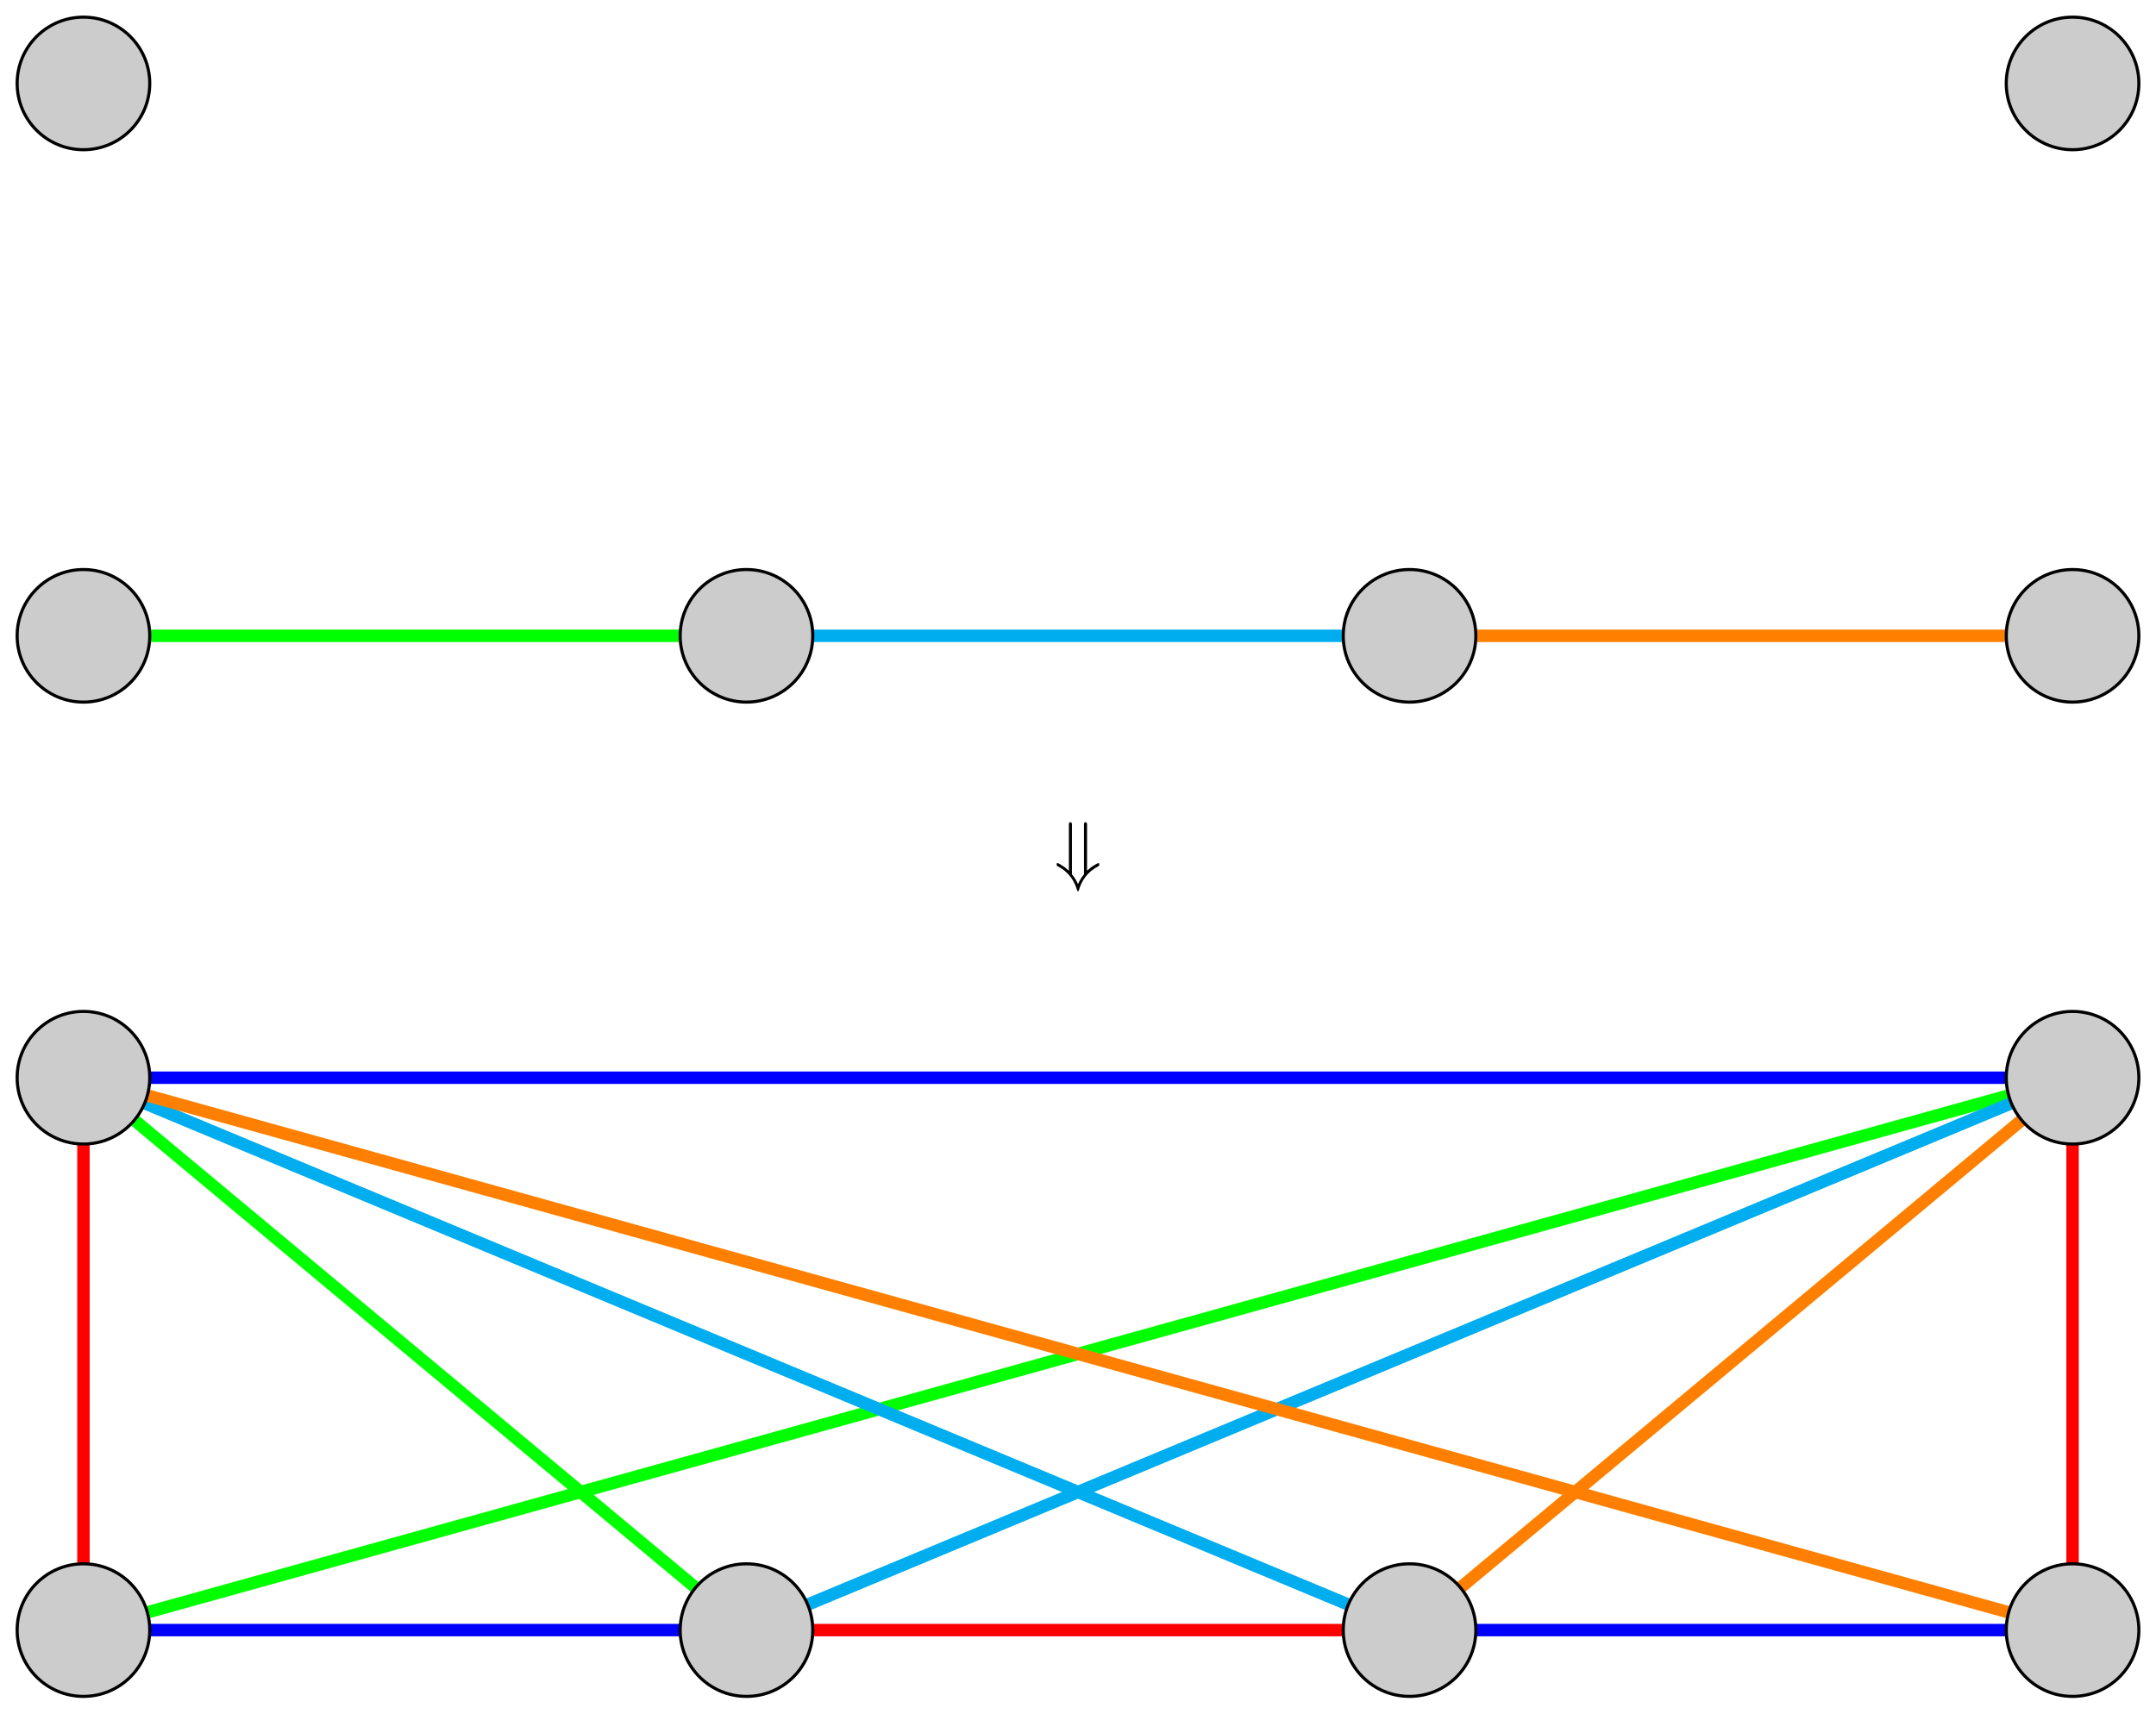
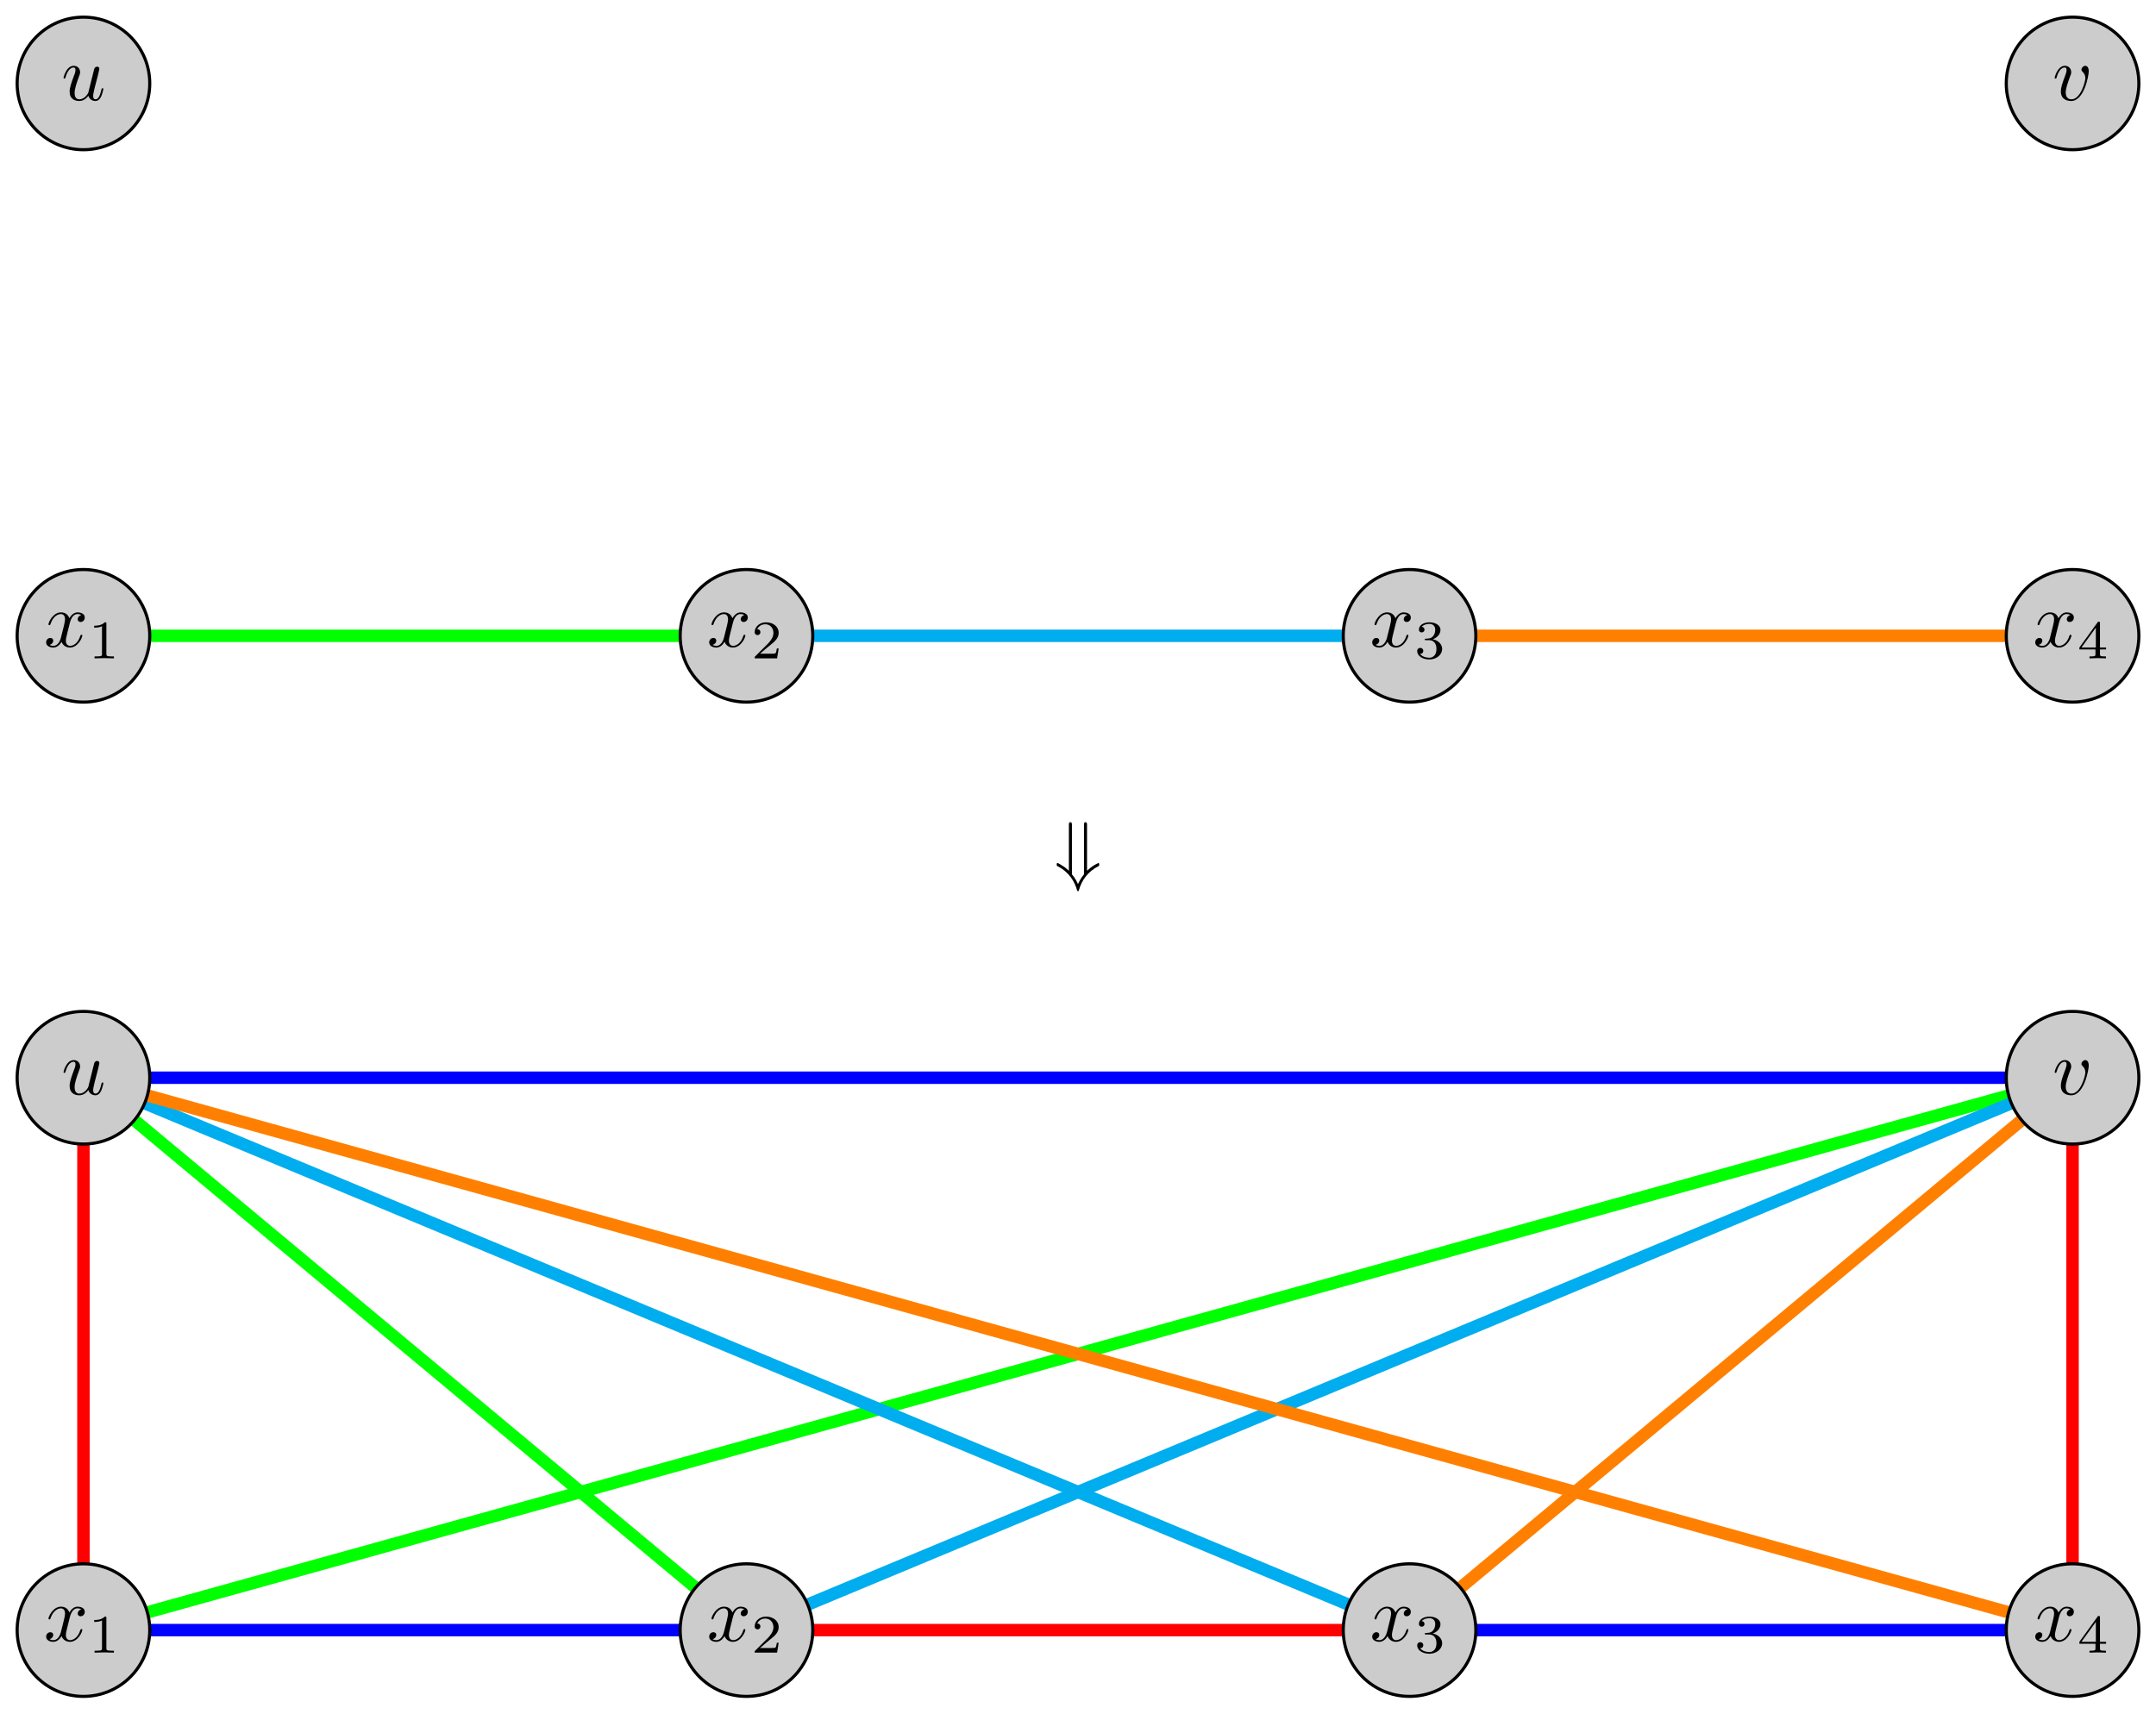
<svg xmlns="http://www.w3.org/2000/svg" xmlns:xlink="http://www.w3.org/1999/xlink" width="276.525pt" height="219.832pt" viewBox="0 0 276.525 219.832" version="1.1">
  <defs>
    <g>
      <symbol overflow="visible" id="glyph0-0">
        <path style="stroke:none;" d="" />
      </symbol>
      <symbol overflow="visible" id="glyph0-1">
        <path style="stroke:none;" d="M 4.203 -6.562 C 4.203 -6.734 4.203 -6.922 4 -6.922 C 3.812 -6.922 3.812 -6.734 3.812 -6.562 L 3.812 -0.234 C 3.422 0.219 3.156 0.766 3.047 1.016 C 2.922 0.75 2.656 0.203 2.266 -0.234 L 2.266 -6.562 C 2.266 -6.734 2.266 -6.922 2.078 -6.922 C 1.875 -6.922 1.875 -6.734 1.875 -6.562 L 1.875 -0.703 C 1.484 -1.062 1.344 -1.141 1.188 -1.25 C 0.859 -1.484 0.484 -1.688 0.422 -1.688 C 0.312 -1.688 0.312 -1.578 0.312 -1.5 C 0.312 -1.359 0.312 -1.328 0.422 -1.281 C 1.969 -0.484 2.625 0.734 2.938 1.844 C 2.953 1.906 3 1.922 3.047 1.922 C 3.125 1.922 3.141 1.859 3.156 1.812 C 3.531 0.516 4.266 -0.562 5.688 -1.297 C 5.766 -1.328 5.766 -1.391 5.766 -1.5 C 5.766 -1.578 5.766 -1.688 5.656 -1.688 C 5.609 -1.688 5.203 -1.469 4.891 -1.266 C 4.688 -1.109 4.547 -1 4.203 -0.703 Z M 4.203 -6.562 " />
+       </symbol>
+       <symbol overflow="visible" id="glyph1-0">
+         <path style="stroke:none;" d="" />
+       </symbol>
+       <symbol overflow="visible" id="glyph1-1">
+         <path style="stroke:none;" d="M 3.484 -0.562 C 3.594 -0.156 3.953 0.109 4.375 0.109 C 4.719 0.109 4.953 -0.125 5.109 -0.438 C 5.281 -0.797 5.406 -1.406 5.406 -1.422 C 5.406 -1.531 5.328 -1.531 5.297 -1.531 C 5.188 -1.531 5.188 -1.484 5.156 -1.344 C 5.016 -0.781 4.828 -0.109 4.406 -0.109 C 4.203 -0.109 4.094 -0.234 4.094 -0.562 C 4.094 -0.781 4.219 -1.25 4.297 -1.609 L 4.578 -2.688 C 4.609 -2.828 4.703 -3.203 4.75 -3.359 C 4.797 -3.594 4.891 -3.969 4.891 -4.031 C 4.891 -4.203 4.75 -4.297 4.609 -4.297 C 4.562 -4.297 4.297 -4.281 4.219 -3.953 C 4.031 -3.219 3.594 -1.469 3.469 -0.953 C 3.453 -0.906 3.062 -0.109 2.328 -0.109 C 1.812 -0.109 1.719 -0.562 1.719 -0.922 C 1.719 -1.484 2 -2.266 2.25 -2.953 C 2.375 -3.266 2.422 -3.406 2.422 -3.594 C 2.422 -4.031 2.109 -4.406 1.609 -4.406 C 0.656 -4.406 0.297 -2.953 0.297 -2.875 C 0.297 -2.766 0.391 -2.766 0.406 -2.766 C 0.516 -2.766 0.516 -2.797 0.562 -2.953 C 0.812 -3.812 1.203 -4.188 1.578 -4.188 C 1.672 -4.188 1.828 -4.172 1.828 -3.859 C 1.828 -3.625 1.719 -3.328 1.656 -3.188 C 1.281 -2.188 1.078 -1.578 1.078 -1.094 C 1.078 -0.141 1.766 0.109 2.297 0.109 C 2.953 0.109 3.312 -0.344 3.484 -0.562 Z M 3.484 -0.562 " />
+       </symbol>
+       <symbol overflow="visible" id="glyph1-2">
+         <path style="stroke:none;" d="M 4.672 -3.703 C 4.672 -4.25 4.406 -4.406 4.234 -4.406 C 3.984 -4.406 3.734 -4.141 3.734 -3.922 C 3.734 -3.797 3.781 -3.734 3.891 -3.625 C 4.109 -3.422 4.234 -3.172 4.234 -2.812 C 4.234 -2.391 3.625 -0.109 2.469 -0.109 C 1.953 -0.109 1.719 -0.453 1.719 -0.984 C 1.719 -1.531 2 -2.266 2.297 -3.094 C 2.375 -3.266 2.422 -3.406 2.422 -3.594 C 2.422 -4.031 2.109 -4.406 1.609 -4.406 C 0.672 -4.406 0.297 -2.953 0.297 -2.875 C 0.297 -2.766 0.391 -2.766 0.406 -2.766 C 0.516 -2.766 0.516 -2.797 0.562 -2.953 C 0.859 -3.953 1.281 -4.188 1.578 -4.188 C 1.656 -4.188 1.828 -4.188 1.828 -3.875 C 1.828 -3.625 1.719 -3.344 1.656 -3.172 C 1.219 -2.016 1.094 -1.562 1.094 -1.125 C 1.094 -0.047 1.969 0.109 2.422 0.109 C 4.094 0.109 4.672 -3.188 4.672 -3.703 Z M 4.672 -3.703 " />
+       </symbol>
+       <symbol overflow="visible" id="glyph1-3">
+         <path style="stroke:none;" d="M 3.328 -3.016 C 3.391 -3.266 3.625 -4.188 4.312 -4.188 C 4.359 -4.188 4.609 -4.188 4.812 -4.062 C 4.531 -4 4.344 -3.766 4.344 -3.516 C 4.344 -3.359 4.453 -3.172 4.719 -3.172 C 4.938 -3.172 5.25 -3.344 5.25 -3.75 C 5.25 -4.266 4.672 -4.406 4.328 -4.406 C 3.75 -4.406 3.406 -3.875 3.281 -3.656 C 3.031 -4.312 2.5 -4.406 2.203 -4.406 C 1.172 -4.406 0.594 -3.125 0.594 -2.875 C 0.594 -2.766 0.703 -2.766 0.719 -2.766 C 0.797 -2.766 0.828 -2.797 0.844 -2.875 C 1.188 -3.938 1.844 -4.188 2.188 -4.188 C 2.375 -4.188 2.719 -4.094 2.719 -3.516 C 2.719 -3.203 2.547 -2.547 2.188 -1.141 C 2.031 -0.531 1.672 -0.109 1.234 -0.109 C 1.172 -0.109 0.953 -0.109 0.734 -0.234 C 0.984 -0.297 1.203 -0.5 1.203 -0.781 C 1.203 -1.047 0.984 -1.125 0.844 -1.125 C 0.531 -1.125 0.297 -0.875 0.297 -0.547 C 0.297 -0.094 0.781 0.109 1.219 0.109 C 1.891 0.109 2.25 -0.594 2.266 -0.641 C 2.391 -0.281 2.75 0.109 3.344 0.109 C 4.375 0.109 4.938 -1.172 4.938 -1.422 C 4.938 -1.531 4.859 -1.531 4.828 -1.531 C 4.734 -1.531 4.719 -1.484 4.688 -1.422 C 4.359 -0.344 3.688 -0.109 3.375 -0.109 C 2.984 -0.109 2.828 -0.422 2.828 -0.766 C 2.828 -0.984 2.875 -1.203 2.984 -1.641 Z M 3.328 -3.016 " />
+       </symbol>
+       <symbol overflow="visible" id="glyph2-0">
+         <path style="stroke:none;" d="" />
+       </symbol>
+       <symbol overflow="visible" id="glyph2-1">
+         <path style="stroke:none;" d="M 2.328 -4.438 C 2.328 -4.625 2.328 -4.625 2.125 -4.625 C 1.672 -4.188 1.047 -4.188 0.766 -4.188 L 0.766 -3.938 C 0.922 -3.938 1.391 -3.938 1.766 -4.125 L 1.766 -0.578 C 1.766 -0.344 1.766 -0.25 1.078 -0.25 L 0.812 -0.25 L 0.812 0 C 0.938 0 1.797 -0.031 2.047 -0.031 C 2.266 -0.031 3.141 0 3.297 0 L 3.297 -0.25 L 3.031 -0.25 C 2.328 -0.25 2.328 -0.344 2.328 -0.578 Z M 2.328 -4.438 " />
+       </symbol>
+       <symbol overflow="visible" id="glyph2-2">
+         <path style="stroke:none;" d="M 3.516 -1.266 L 3.281 -1.266 C 3.266 -1.109 3.188 -0.703 3.094 -0.641 C 3.047 -0.594 2.516 -0.594 2.406 -0.594 L 1.125 -0.594 C 1.859 -1.234 2.109 -1.438 2.516 -1.766 C 3.031 -2.172 3.516 -2.609 3.516 -3.266 C 3.516 -4.109 2.781 -4.625 1.891 -4.625 C 1.031 -4.625 0.438 -4.016 0.438 -3.375 C 0.438 -3.031 0.734 -2.984 0.812 -2.984 C 0.969 -2.984 1.172 -3.109 1.172 -3.359 C 1.172 -3.484 1.125 -3.734 0.766 -3.734 C 0.984 -4.219 1.453 -4.375 1.781 -4.375 C 2.484 -4.375 2.844 -3.828 2.844 -3.266 C 2.844 -2.656 2.406 -2.188 2.188 -1.938 L 0.516 -0.266 C 0.438 -0.203 0.438 -0.188 0.438 0 L 3.312 0 Z M 3.516 -1.266 " />
+       </symbol>
+       <symbol overflow="visible" id="glyph2-3">
+         <path style="stroke:none;" d="M 1.906 -2.328 C 2.453 -2.328 2.844 -1.953 2.844 -1.203 C 2.844 -0.344 2.328 -0.078 1.938 -0.078 C 1.656 -0.078 1.031 -0.156 0.75 -0.578 C 1.078 -0.578 1.156 -0.812 1.156 -0.969 C 1.156 -1.188 0.984 -1.344 0.766 -1.344 C 0.578 -1.344 0.375 -1.219 0.375 -0.938 C 0.375 -0.281 1.094 0.141 1.938 0.141 C 2.906 0.141 3.578 -0.516 3.578 -1.203 C 3.578 -1.75 3.141 -2.297 2.375 -2.453 C 3.094 -2.719 3.359 -3.234 3.359 -3.672 C 3.359 -4.219 2.734 -4.625 1.953 -4.625 C 1.188 -4.625 0.594 -4.25 0.594 -3.688 C 0.594 -3.453 0.75 -3.328 0.953 -3.328 C 1.172 -3.328 1.312 -3.484 1.312 -3.672 C 1.312 -3.875 1.172 -4.031 0.953 -4.047 C 1.203 -4.344 1.672 -4.422 1.938 -4.422 C 2.25 -4.422 2.688 -4.266 2.688 -3.672 C 2.688 -3.375 2.594 -3.047 2.406 -2.844 C 2.188 -2.578 1.984 -2.562 1.641 -2.531 C 1.469 -2.516 1.453 -2.516 1.422 -2.516 C 1.406 -2.516 1.344 -2.5 1.344 -2.422 C 1.344 -2.328 1.406 -2.328 1.531 -2.328 Z M 1.906 -2.328 " />
+       </symbol>
+       <symbol overflow="visible" id="glyph2-4">
+         <path style="stroke:none;" d="M 3.688 -1.141 L 3.688 -1.391 L 2.906 -1.391 L 2.906 -4.5 C 2.906 -4.641 2.906 -4.703 2.766 -4.703 C 2.672 -4.703 2.641 -4.703 2.578 -4.594 L 0.266 -1.391 L 0.266 -1.141 L 2.328 -1.141 L 2.328 -0.578 C 2.328 -0.328 2.328 -0.25 1.75 -0.25 L 1.562 -0.25 L 1.562 0 C 1.922 -0.016 2.359 -0.031 2.609 -0.031 C 2.875 -0.031 3.312 -0.016 3.672 0 L 3.672 -0.25 L 3.484 -0.25 C 2.906 -0.25 2.906 -0.328 2.906 -0.578 L 2.906 -1.141 Z M 2.375 -3.938 L 2.375 -1.391 L 0.531 -1.391 Z M 2.375 -3.938 " />
      </symbol>
    </g>
    <clipPath id="clip1">
      <path d="M 251 0 L 276.523 0 L 276.523 25 L 251 25 Z M 251 0 " />
    </clipPath>
    <clipPath id="clip2">
      <path d="M 251 67 L 276.523 67 L 276.523 96 L 251 96 Z M 251 67 " />
    </clipPath>
    <clipPath id="clip3">
      <path d="M 0 115 L 276.523 115 L 276.523 219.832 L 0 219.832 Z M 0 115 " />
    </clipPath>
    <clipPath id="clip4">
      <path d="M 73 115 L 276.523 115 L 276.523 219.832 L 73 219.832 Z M 73 115 " />
    </clipPath>
    <clipPath id="clip5">
      <path d="M 158 115 L 276.523 115 L 276.523 219.832 L 158 219.832 Z M 158 115 " />
    </clipPath>
    <clipPath id="clip6">
      <path d="M 0 115 L 119 115 L 119 219.832 L 0 219.832 Z M 0 115 " />
    </clipPath>
    <clipPath id="clip7">
      <path d="M 0 115 L 204 115 L 204 219.832 L 0 219.832 Z M 0 115 " />
    </clipPath>
    <clipPath id="clip8">
      <path d="M 0 115 L 276.523 115 L 276.523 219.832 L 0 219.832 Z M 0 115 " />
    </clipPath>
    <clipPath id="clip9">
      <path d="M 251 124 L 276.523 124 L 276.523 153 L 251 153 Z M 251 124 " />
    </clipPath>
    <clipPath id="clip10">
      <path d="M 0 194 L 25 194 L 25 219.832 L 0 219.832 Z M 0 194 " />
    </clipPath>
    <clipPath id="clip11">
      <path d="M 81 194 L 110 194 L 110 219.832 L 81 219.832 Z M 81 194 " />
    </clipPath>
    <clipPath id="clip12">
      <path d="M 166 194 L 195 194 L 195 219.832 L 166 219.832 Z M 166 194 " />
    </clipPath>
    <clipPath id="clip13">
      <path d="M 251 194 L 276.523 194 L 276.523 219.832 L 251 219.832 Z M 251 194 " />
    </clipPath>
  </defs>
  <g id="surface1">
    <path style="fill:none;stroke-width:1.594;stroke-linecap:butt;stroke-linejoin:miter;stroke:rgb(0%,100%,0%);stroke-opacity:1;stroke-miterlimit:10;" d="M 0 -0 L 85.039 -0 " transform="matrix(1,0,0,-1,10.703,81.57)" />
    <path style="fill:none;stroke-width:1.594;stroke-linecap:butt;stroke-linejoin:miter;stroke:rgb(0%,67.839%,93.729%);stroke-opacity:1;stroke-miterlimit:10;" d="M 85.039 -0 L 170.082 -0 " transform="matrix(1,0,0,-1,10.703,81.57)" />
    <path style="fill:none;stroke-width:1.594;stroke-linecap:butt;stroke-linejoin:miter;stroke:rgb(100%,50%,0%);stroke-opacity:1;stroke-miterlimit:10;" d="M 170.082 -0 L 255.121 -0 " transform="matrix(1,0,0,-1,10.703,81.57)" />
    <path style="fill-rule:nonzero;fill:rgb(79.999%,79.999%,79.999%);fill-opacity:1;stroke-width:0.399;stroke-linecap:butt;stroke-linejoin:miter;stroke:rgb(0%,0%,0%);stroke-opacity:1;stroke-miterlimit:10;" d="M 8.504 70.867 C 8.504 75.562 4.695 79.371 0 79.371 C -4.695 79.371 -8.504 75.562 -8.504 70.867 C -8.504 66.172 -4.695 62.363 0 62.363 C 4.695 62.363 8.504 66.172 8.504 70.867 Z M 8.504 70.867 " transform="matrix(1,0,0,-1,10.703,81.57)" />
    <path style=" stroke:none;fill-rule:nonzero;fill:rgb(79.999%,79.999%,79.999%);fill-opacity:1;" d="M 274.328 10.703 C 274.328 6.008 270.52 2.199 265.824 2.199 C 261.129 2.199 257.32 6.008 257.32 10.703 C 257.32 15.398 261.129 19.207 265.824 19.207 C 270.52 19.207 274.328 15.398 274.328 10.703 Z M 274.328 10.703 " />
    <g clip-path="url(#clip1)" clip-rule="nonzero">
      <path style="fill:none;stroke-width:0.399;stroke-linecap:butt;stroke-linejoin:miter;stroke:rgb(0%,0%,0%);stroke-opacity:1;stroke-miterlimit:10;" d="M 263.625 70.867 C 263.625 75.562 259.817 79.371 255.121 79.371 C 250.426 79.371 246.617 75.562 246.617 70.867 C 246.617 66.172 250.426 62.363 255.121 62.363 C 259.817 62.363 263.625 66.172 263.625 70.867 Z M 263.625 70.867 " transform="matrix(1,0,0,-1,10.703,81.57)" />
    </g>
    <path style="fill-rule:nonzero;fill:rgb(79.999%,79.999%,79.999%);fill-opacity:1;stroke-width:0.399;stroke-linecap:butt;stroke-linejoin:miter;stroke:rgb(0%,0%,0%);stroke-opacity:1;stroke-miterlimit:10;" d="M 8.504 -0 C 8.504 4.695 4.695 8.504 0 8.504 C -4.695 8.504 -8.504 4.695 -8.504 -0 C -8.504 -4.696 -4.695 -8.504 0 -8.504 C 4.695 -8.504 8.504 -4.696 8.504 -0 Z M 8.504 -0 " transform="matrix(1,0,0,-1,10.703,81.57)" />
    <path style="fill-rule:nonzero;fill:rgb(79.999%,79.999%,79.999%);fill-opacity:1;stroke-width:0.399;stroke-linecap:butt;stroke-linejoin:miter;stroke:rgb(0%,0%,0%);stroke-opacity:1;stroke-miterlimit:10;" d="M 93.543 -0 C 93.543 4.695 89.738 8.504 85.039 8.504 C 80.344 8.504 76.535 4.695 76.535 -0 C 76.535 -4.696 80.344 -8.504 85.039 -8.504 C 89.738 -8.504 93.543 -4.696 93.543 -0 Z M 93.543 -0 " transform="matrix(1,0,0,-1,10.703,81.57)" />
    <path style="fill-rule:nonzero;fill:rgb(79.999%,79.999%,79.999%);fill-opacity:1;stroke-width:0.399;stroke-linecap:butt;stroke-linejoin:miter;stroke:rgb(0%,0%,0%);stroke-opacity:1;stroke-miterlimit:10;" d="M 178.586 -0 C 178.586 4.695 174.777 8.504 170.082 8.504 C 165.383 8.504 161.578 4.695 161.578 -0 C 161.578 -4.696 165.383 -8.504 170.082 -8.504 C 174.777 -8.504 178.586 -4.696 178.586 -0 Z M 178.586 -0 " transform="matrix(1,0,0,-1,10.703,81.57)" />
    <path style=" stroke:none;fill-rule:nonzero;fill:rgb(79.999%,79.999%,79.999%);fill-opacity:1;" d="M 274.328 81.57 C 274.328 76.875 270.52 73.066 265.824 73.066 C 261.129 73.066 257.32 76.875 257.32 81.57 C 257.32 86.266 261.129 90.074 265.824 90.074 C 270.52 90.074 274.328 86.266 274.328 81.57 Z M 274.328 81.57 " />
    <g clip-path="url(#clip2)" clip-rule="nonzero">
      <path style="fill:none;stroke-width:0.399;stroke-linecap:butt;stroke-linejoin:miter;stroke:rgb(0%,0%,0%);stroke-opacity:1;stroke-miterlimit:10;" d="M 263.625 -0 C 263.625 4.695 259.817 8.504 255.121 8.504 C 250.426 8.504 246.617 4.695 246.617 -0 C 246.617 -4.696 250.426 -8.504 255.121 -8.504 C 259.817 -8.504 263.625 -4.696 263.625 -0 Z M 263.625 -0 " transform="matrix(1,0,0,-1,10.703,81.57)" />
    </g>
    <g style="fill:rgb(0%,0%,0%);fill-opacity:1;">
      <use xlink:href="#glyph0-1" x="135.218" y="112.407" />
    </g>
    <path style="fill:none;stroke-width:1.594;stroke-linecap:butt;stroke-linejoin:miter;stroke:rgb(100%,0%,0%);stroke-opacity:1;stroke-miterlimit:10;" d="M 0 -56.692 L 0 -127.559 " transform="matrix(1,0,0,-1,10.703,81.57)" />
    <path style="fill:none;stroke-width:1.594;stroke-linecap:butt;stroke-linejoin:miter;stroke:rgb(0%,0%,100%);stroke-opacity:1;stroke-miterlimit:10;" d="M 0 -127.559 L 85.039 -127.559 " transform="matrix(1,0,0,-1,10.703,81.57)" />
    <path style="fill:none;stroke-width:1.594;stroke-linecap:butt;stroke-linejoin:miter;stroke:rgb(100%,0%,0%);stroke-opacity:1;stroke-miterlimit:10;" d="M 85.039 -127.559 L 170.082 -127.559 " transform="matrix(1,0,0,-1,10.703,81.57)" />
    <path style="fill:none;stroke-width:1.594;stroke-linecap:butt;stroke-linejoin:miter;stroke:rgb(0%,0%,100%);stroke-opacity:1;stroke-miterlimit:10;" d="M 170.082 -127.559 L 255.121 -127.559 " transform="matrix(1,0,0,-1,10.703,81.57)" />
    <path style="fill:none;stroke-width:1.594;stroke-linecap:butt;stroke-linejoin:miter;stroke:rgb(100%,0%,0%);stroke-opacity:1;stroke-miterlimit:10;" d="M 255.121 -127.559 L 255.121 -56.692 " transform="matrix(1,0,0,-1,10.703,81.57)" />
    <path style="fill:none;stroke-width:1.594;stroke-linecap:butt;stroke-linejoin:miter;stroke:rgb(0%,0%,100%);stroke-opacity:1;stroke-miterlimit:10;" d="M 0 -56.692 L 255.121 -56.692 " transform="matrix(1,0,0,-1,10.703,81.57)" />
    <g clip-path="url(#clip3)" clip-rule="nonzero">
      <path style="fill:none;stroke-width:1.594;stroke-linecap:butt;stroke-linejoin:miter;stroke:rgb(0%,100%,0%);stroke-opacity:1;stroke-miterlimit:10;" d="M 0 -127.559 L 255.121 -56.692 " transform="matrix(1,0,0,-1,10.703,81.57)" />
    </g>
    <g clip-path="url(#clip4)" clip-rule="nonzero">
      <path style="fill:none;stroke-width:1.594;stroke-linecap:butt;stroke-linejoin:miter;stroke:rgb(0%,67.839%,93.729%);stroke-opacity:1;stroke-miterlimit:10;" d="M 85.039 -127.559 L 255.121 -56.692 " transform="matrix(1,0,0,-1,10.703,81.57)" />
    </g>
    <g clip-path="url(#clip5)" clip-rule="nonzero">
      <path style="fill:none;stroke-width:1.594;stroke-linecap:butt;stroke-linejoin:miter;stroke:rgb(100%,50%,0%);stroke-opacity:1;stroke-miterlimit:10;" d="M 170.082 -127.559 L 255.121 -56.692 " transform="matrix(1,0,0,-1,10.703,81.57)" />
    </g>
    <g clip-path="url(#clip6)" clip-rule="nonzero">
      <path style="fill:none;stroke-width:1.594;stroke-linecap:butt;stroke-linejoin:miter;stroke:rgb(0%,100%,0%);stroke-opacity:1;stroke-miterlimit:10;" d="M 85.039 -127.559 L 0 -56.692 " transform="matrix(1,0,0,-1,10.703,81.57)" />
    </g>
    <g clip-path="url(#clip7)" clip-rule="nonzero">
      <path style="fill:none;stroke-width:1.594;stroke-linecap:butt;stroke-linejoin:miter;stroke:rgb(0%,67.839%,93.729%);stroke-opacity:1;stroke-miterlimit:10;" d="M 170.082 -127.559 L 0 -56.692 " transform="matrix(1,0,0,-1,10.703,81.57)" />
    </g>
    <g clip-path="url(#clip8)" clip-rule="nonzero">
      <path style="fill:none;stroke-width:1.594;stroke-linecap:butt;stroke-linejoin:miter;stroke:rgb(100%,50%,0%);stroke-opacity:1;stroke-miterlimit:10;" d="M 255.121 -127.559 L 0 -56.692 " transform="matrix(1,0,0,-1,10.703,81.57)" />
    </g>
    <path style="fill-rule:nonzero;fill:rgb(79.999%,79.999%,79.999%);fill-opacity:1;stroke-width:0.399;stroke-linecap:butt;stroke-linejoin:miter;stroke:rgb(0%,0%,0%);stroke-opacity:1;stroke-miterlimit:10;" d="M 8.504 -56.692 C 8.504 -51.996 4.695 -48.188 0 -48.188 C -4.695 -48.188 -8.504 -51.996 -8.504 -56.692 C -8.504 -61.391 -4.695 -65.2 0 -65.2 C 4.695 -65.2 8.504 -61.391 8.504 -56.692 Z M 8.504 -56.692 " transform="matrix(1,0,0,-1,10.703,81.57)" />
    <path style=" stroke:none;fill-rule:nonzero;fill:rgb(79.999%,79.999%,79.999%);fill-opacity:1;" d="M 274.328 138.262 C 274.328 133.566 270.52 129.758 265.824 129.758 C 261.129 129.758 257.32 133.566 257.32 138.262 C 257.32 142.961 261.129 146.77 265.824 146.77 C 270.52 146.77 274.328 142.961 274.328 138.262 Z M 274.328 138.262 " />
    <g clip-path="url(#clip9)" clip-rule="nonzero">
      <path style="fill:none;stroke-width:0.399;stroke-linecap:butt;stroke-linejoin:miter;stroke:rgb(0%,0%,0%);stroke-opacity:1;stroke-miterlimit:10;" d="M 263.625 -56.692 C 263.625 -51.996 259.817 -48.188 255.121 -48.188 C 250.426 -48.188 246.617 -51.996 246.617 -56.692 C 246.617 -61.391 250.426 -65.2 255.121 -65.2 C 259.817 -65.2 263.625 -61.391 263.625 -56.692 Z M 263.625 -56.692 " transform="matrix(1,0,0,-1,10.703,81.57)" />
    </g>
    <path style=" stroke:none;fill-rule:nonzero;fill:rgb(79.999%,79.999%,79.999%);fill-opacity:1;" d="M 19.207 209.129 C 19.207 204.434 15.398 200.625 10.703 200.625 C 6.008 200.625 2.199 204.434 2.199 209.129 C 2.199 213.828 6.008 217.633 10.703 217.633 C 15.398 217.633 19.207 213.828 19.207 209.129 Z M 19.207 209.129 " />
    <g clip-path="url(#clip10)" clip-rule="nonzero">
      <path style="fill:none;stroke-width:0.399;stroke-linecap:butt;stroke-linejoin:miter;stroke:rgb(0%,0%,0%);stroke-opacity:1;stroke-miterlimit:10;" d="M 8.504 -127.559 C 8.504 -122.864 4.695 -119.055 0 -119.055 C -4.695 -119.055 -8.504 -122.864 -8.504 -127.559 C -8.504 -132.258 -4.695 -136.063 0 -136.063 C 4.695 -136.063 8.504 -132.258 8.504 -127.559 Z M 8.504 -127.559 " transform="matrix(1,0,0,-1,10.703,81.57)" />
    </g>
    <path style=" stroke:none;fill-rule:nonzero;fill:rgb(79.999%,79.999%,79.999%);fill-opacity:1;" d="M 104.246 209.129 C 104.246 204.434 100.441 200.625 95.742 200.625 C 91.047 200.625 87.238 204.434 87.238 209.129 C 87.238 213.828 91.047 217.633 95.742 217.633 C 100.441 217.633 104.246 213.828 104.246 209.129 Z M 104.246 209.129 " />
    <g clip-path="url(#clip11)" clip-rule="nonzero">
      <path style="fill:none;stroke-width:0.399;stroke-linecap:butt;stroke-linejoin:miter;stroke:rgb(0%,0%,0%);stroke-opacity:1;stroke-miterlimit:10;" d="M 93.543 -127.559 C 93.543 -122.864 89.738 -119.055 85.039 -119.055 C 80.344 -119.055 76.535 -122.864 76.535 -127.559 C 76.535 -132.258 80.344 -136.063 85.039 -136.063 C 89.738 -136.063 93.543 -132.258 93.543 -127.559 Z M 93.543 -127.559 " transform="matrix(1,0,0,-1,10.703,81.57)" />
    </g>
    <path style=" stroke:none;fill-rule:nonzero;fill:rgb(79.999%,79.999%,79.999%);fill-opacity:1;" d="M 189.289 209.129 C 189.289 204.434 185.48 200.625 180.785 200.625 C 176.086 200.625 172.281 204.434 172.281 209.129 C 172.281 213.828 176.086 217.633 180.785 217.633 C 185.48 217.633 189.289 213.828 189.289 209.129 Z M 189.289 209.129 " />
    <g clip-path="url(#clip12)" clip-rule="nonzero">
      <path style="fill:none;stroke-width:0.399;stroke-linecap:butt;stroke-linejoin:miter;stroke:rgb(0%,0%,0%);stroke-opacity:1;stroke-miterlimit:10;" d="M 178.586 -127.559 C 178.586 -122.864 174.777 -119.055 170.082 -119.055 C 165.383 -119.055 161.578 -122.864 161.578 -127.559 C 161.578 -132.258 165.383 -136.063 170.082 -136.063 C 174.777 -136.063 178.586 -132.258 178.586 -127.559 Z M 178.586 -127.559 " transform="matrix(1,0,0,-1,10.703,81.57)" />
    </g>
    <path style=" stroke:none;fill-rule:nonzero;fill:rgb(79.999%,79.999%,79.999%);fill-opacity:1;" d="M 274.328 209.129 C 274.328 204.434 270.52 200.625 265.824 200.625 C 261.129 200.625 257.32 204.434 257.32 209.129 C 257.32 213.828 261.129 217.633 265.824 217.633 C 270.52 217.633 274.328 213.828 274.328 209.129 Z M 274.328 209.129 " />
    <g clip-path="url(#clip13)" clip-rule="nonzero">
      <path style="fill:none;stroke-width:0.399;stroke-linecap:butt;stroke-linejoin:miter;stroke:rgb(0%,0%,0%);stroke-opacity:1;stroke-miterlimit:10;" d="M 263.625 -127.559 C 263.625 -122.864 259.817 -119.055 255.121 -119.055 C 250.426 -119.055 246.617 -122.864 246.617 -127.559 C 246.617 -132.258 250.426 -136.063 255.121 -136.063 C 259.817 -136.063 263.625 -132.258 263.625 -127.559 Z M 263.625 -127.559 " transform="matrix(1,0,0,-1,10.703,81.57)" />
    </g>
+     <g style="fill:rgb(0%,0%,0%);fill-opacity:1;">
+       <use xlink:href="#glyph1-1" x="7.852" y="12.848" />
+     </g>
+     <g style="fill:rgb(0%,0%,0%);fill-opacity:1;">
+       <use xlink:href="#glyph1-1" x="7.852" y="140.407" />
+     </g>
+     <g style="fill:rgb(0%,0%,0%);fill-opacity:1;">
+       <use xlink:href="#glyph1-2" x="263.228" y="12.848" />
+     </g>
+     <g style="fill:rgb(0%,0%,0%);fill-opacity:1;">
+       <use xlink:href="#glyph1-2" x="263.228" y="140.407" />
+     </g>
+     <g style="fill:rgb(0%,0%,0%);fill-opacity:1;">
+       <use xlink:href="#glyph1-3" x="5.622" y="82.967" />
+     </g>
+     <g style="fill:rgb(0%,0%,0%);fill-opacity:1;">
+       <use xlink:href="#glyph2-1" x="11.316" y="84.462" />
+     </g>
+     <g style="fill:rgb(0%,0%,0%);fill-opacity:1;">
+       <use xlink:href="#glyph1-3" x="5.622" y="210.526" />
+     </g>
+     <g style="fill:rgb(0%,0%,0%);fill-opacity:1;">
+       <use xlink:href="#glyph2-1" x="11.316" y="212.021" />
+     </g>
+     <g style="fill:rgb(0%,0%,0%);fill-opacity:1;">
+       <use xlink:href="#glyph1-3" x="90.661" y="82.967" />
+     </g>
+     <g style="fill:rgb(0%,0%,0%);fill-opacity:1;">
+       <use xlink:href="#glyph2-2" x="96.355" y="84.462" />
+     </g>
+     <g style="fill:rgb(0%,0%,0%);fill-opacity:1;">
+       <use xlink:href="#glyph1-3" x="90.661" y="210.526" />
+     </g>
+     <g style="fill:rgb(0%,0%,0%);fill-opacity:1;">
+       <use xlink:href="#glyph2-2" x="96.355" y="212.021" />
+     </g>
+     <g style="fill:rgb(0%,0%,0%);fill-opacity:1;">
+       <use xlink:href="#glyph1-3" x="175.7" y="82.967" />
+     </g>
+     <g style="fill:rgb(0%,0%,0%);fill-opacity:1;">
+       <use xlink:href="#glyph2-3" x="181.394" y="84.462" />
+     </g>
+     <g style="fill:rgb(0%,0%,0%);fill-opacity:1;">
+       <use xlink:href="#glyph1-3" x="175.7" y="210.526" />
+     </g>
+     <g style="fill:rgb(0%,0%,0%);fill-opacity:1;">
+       <use xlink:href="#glyph2-3" x="181.394" y="212.021" />
+     </g>
+     <g style="fill:rgb(0%,0%,0%);fill-opacity:1;">
+       <use xlink:href="#glyph1-3" x="260.74" y="82.967" />
+     </g>
+     <g style="fill:rgb(0%,0%,0%);fill-opacity:1;">
+       <use xlink:href="#glyph2-4" x="266.434" y="84.462" />
+     </g>
+     <g style="fill:rgb(0%,0%,0%);fill-opacity:1;">
+       <use xlink:href="#glyph1-3" x="260.74" y="210.526" />
+     </g>
+     <g style="fill:rgb(0%,0%,0%);fill-opacity:1;">
+       <use xlink:href="#glyph2-4" x="266.434" y="212.021" />
+     </g>
  </g>
</svg>
